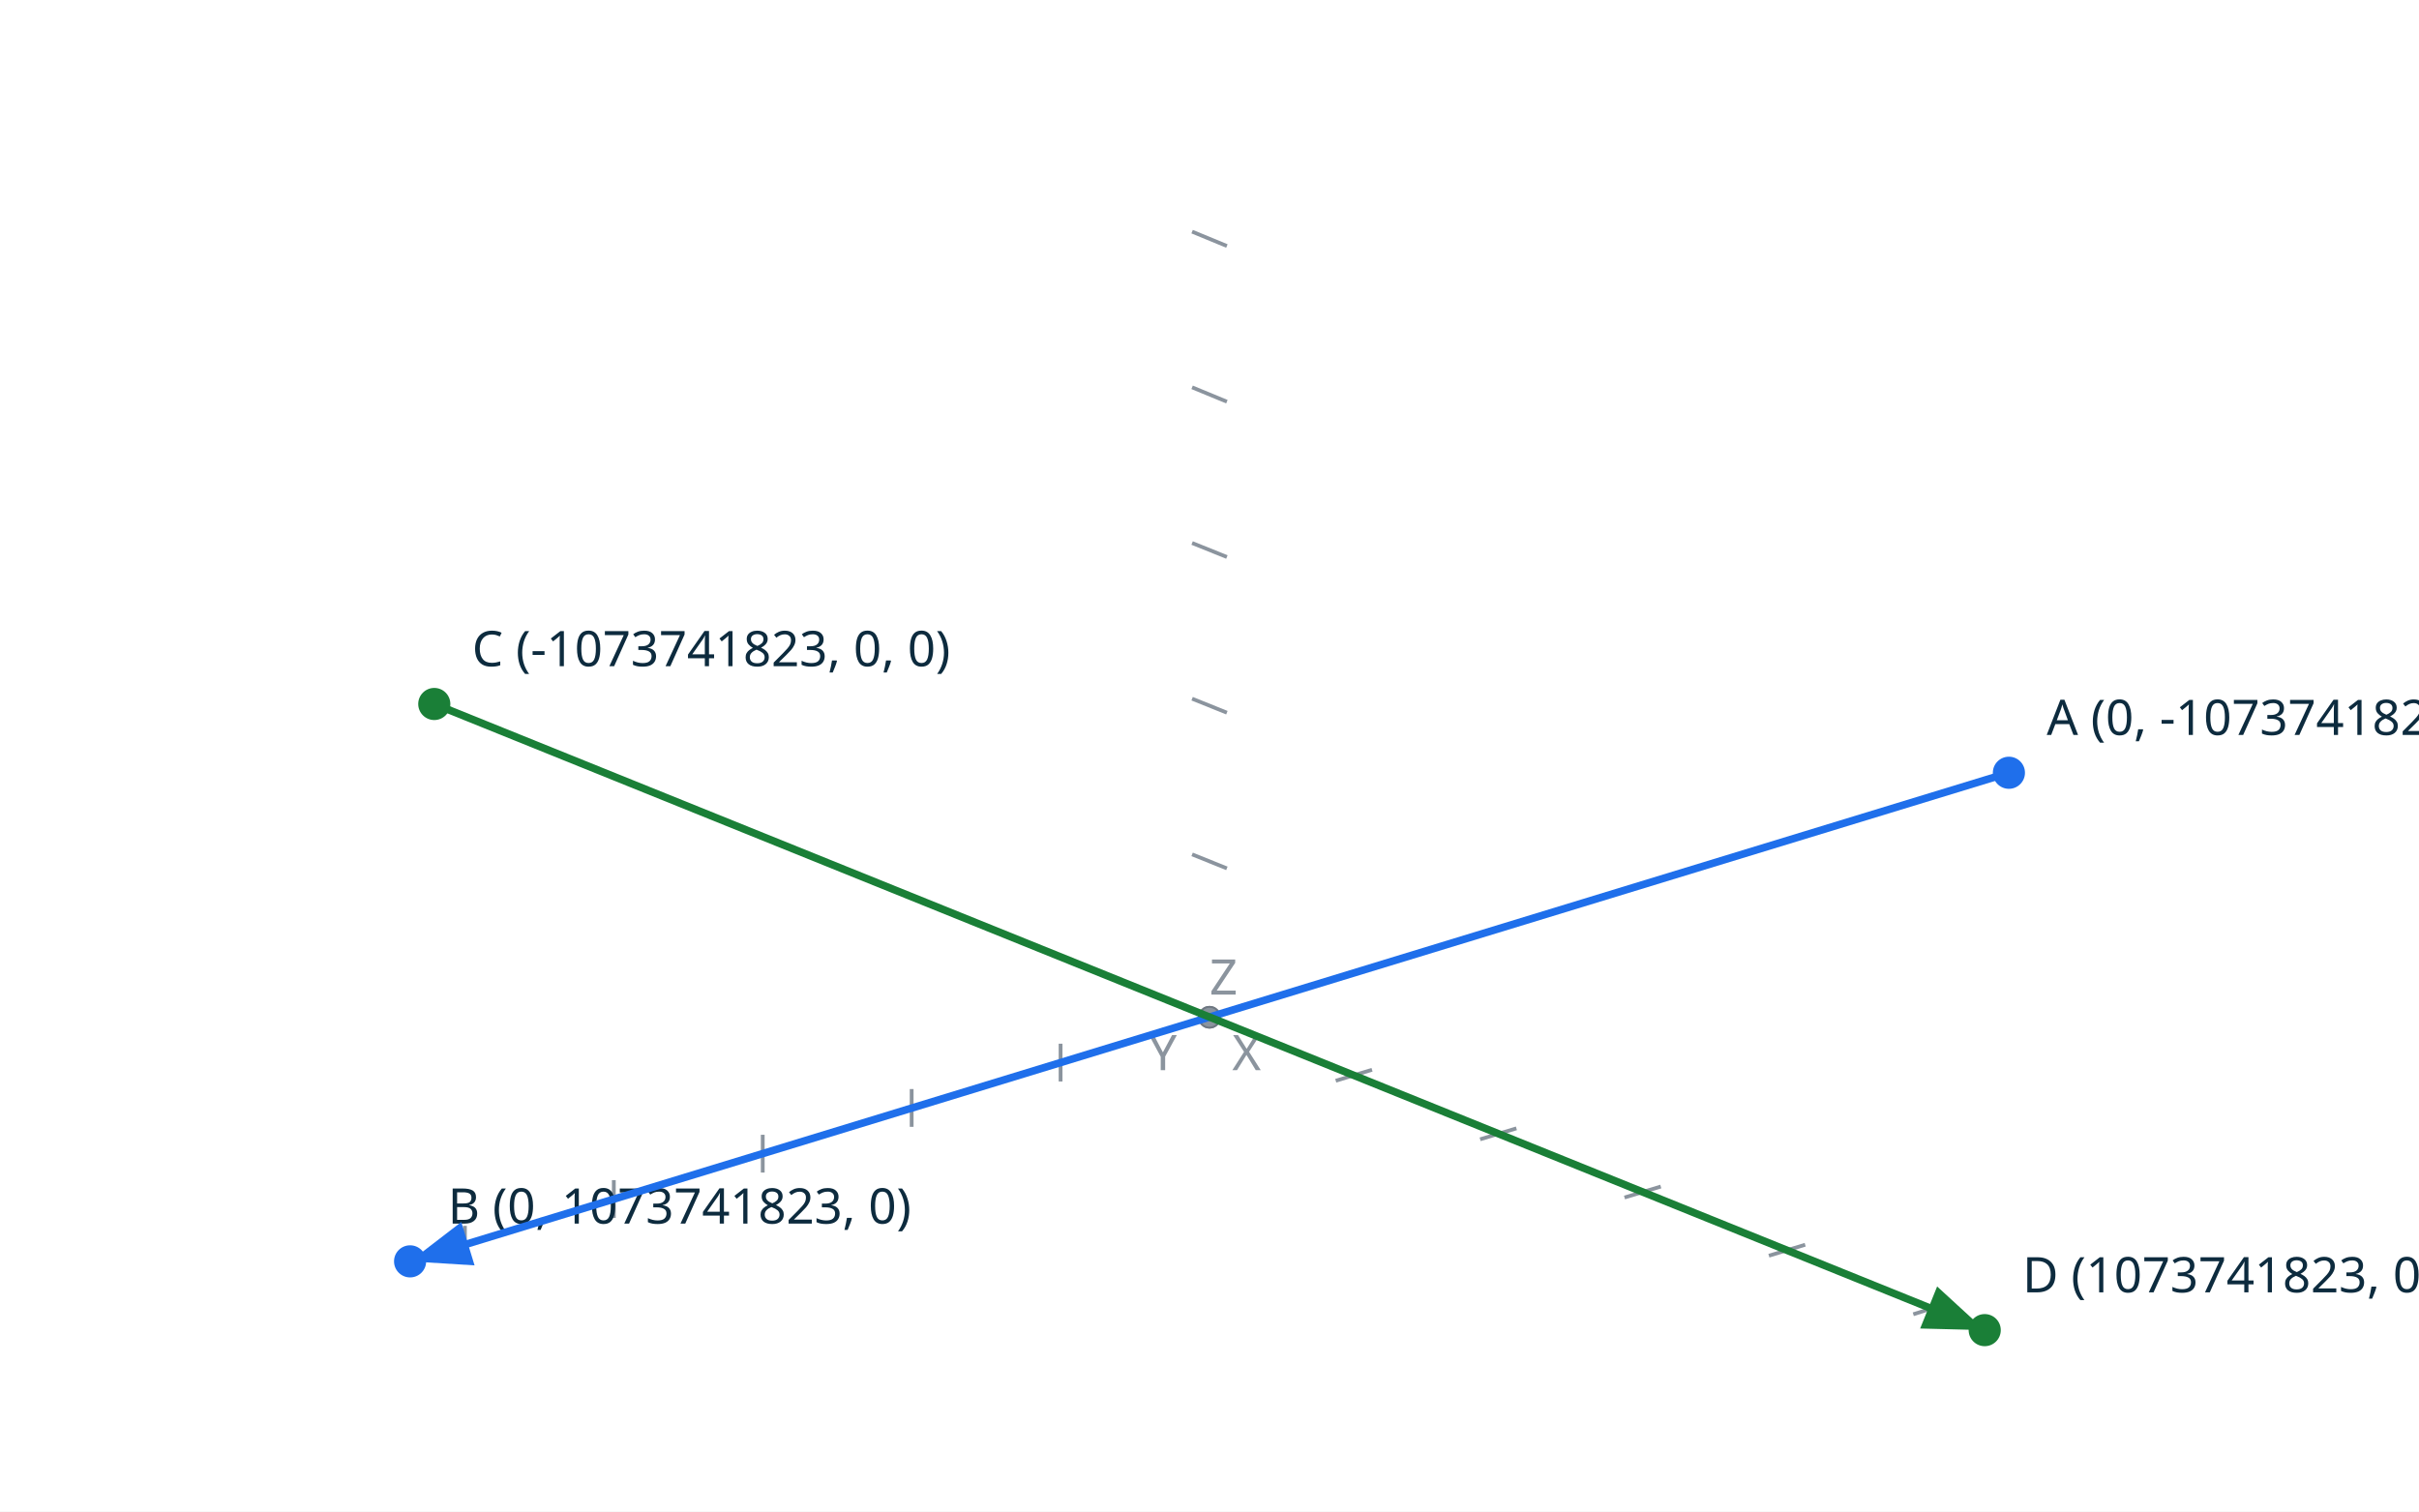
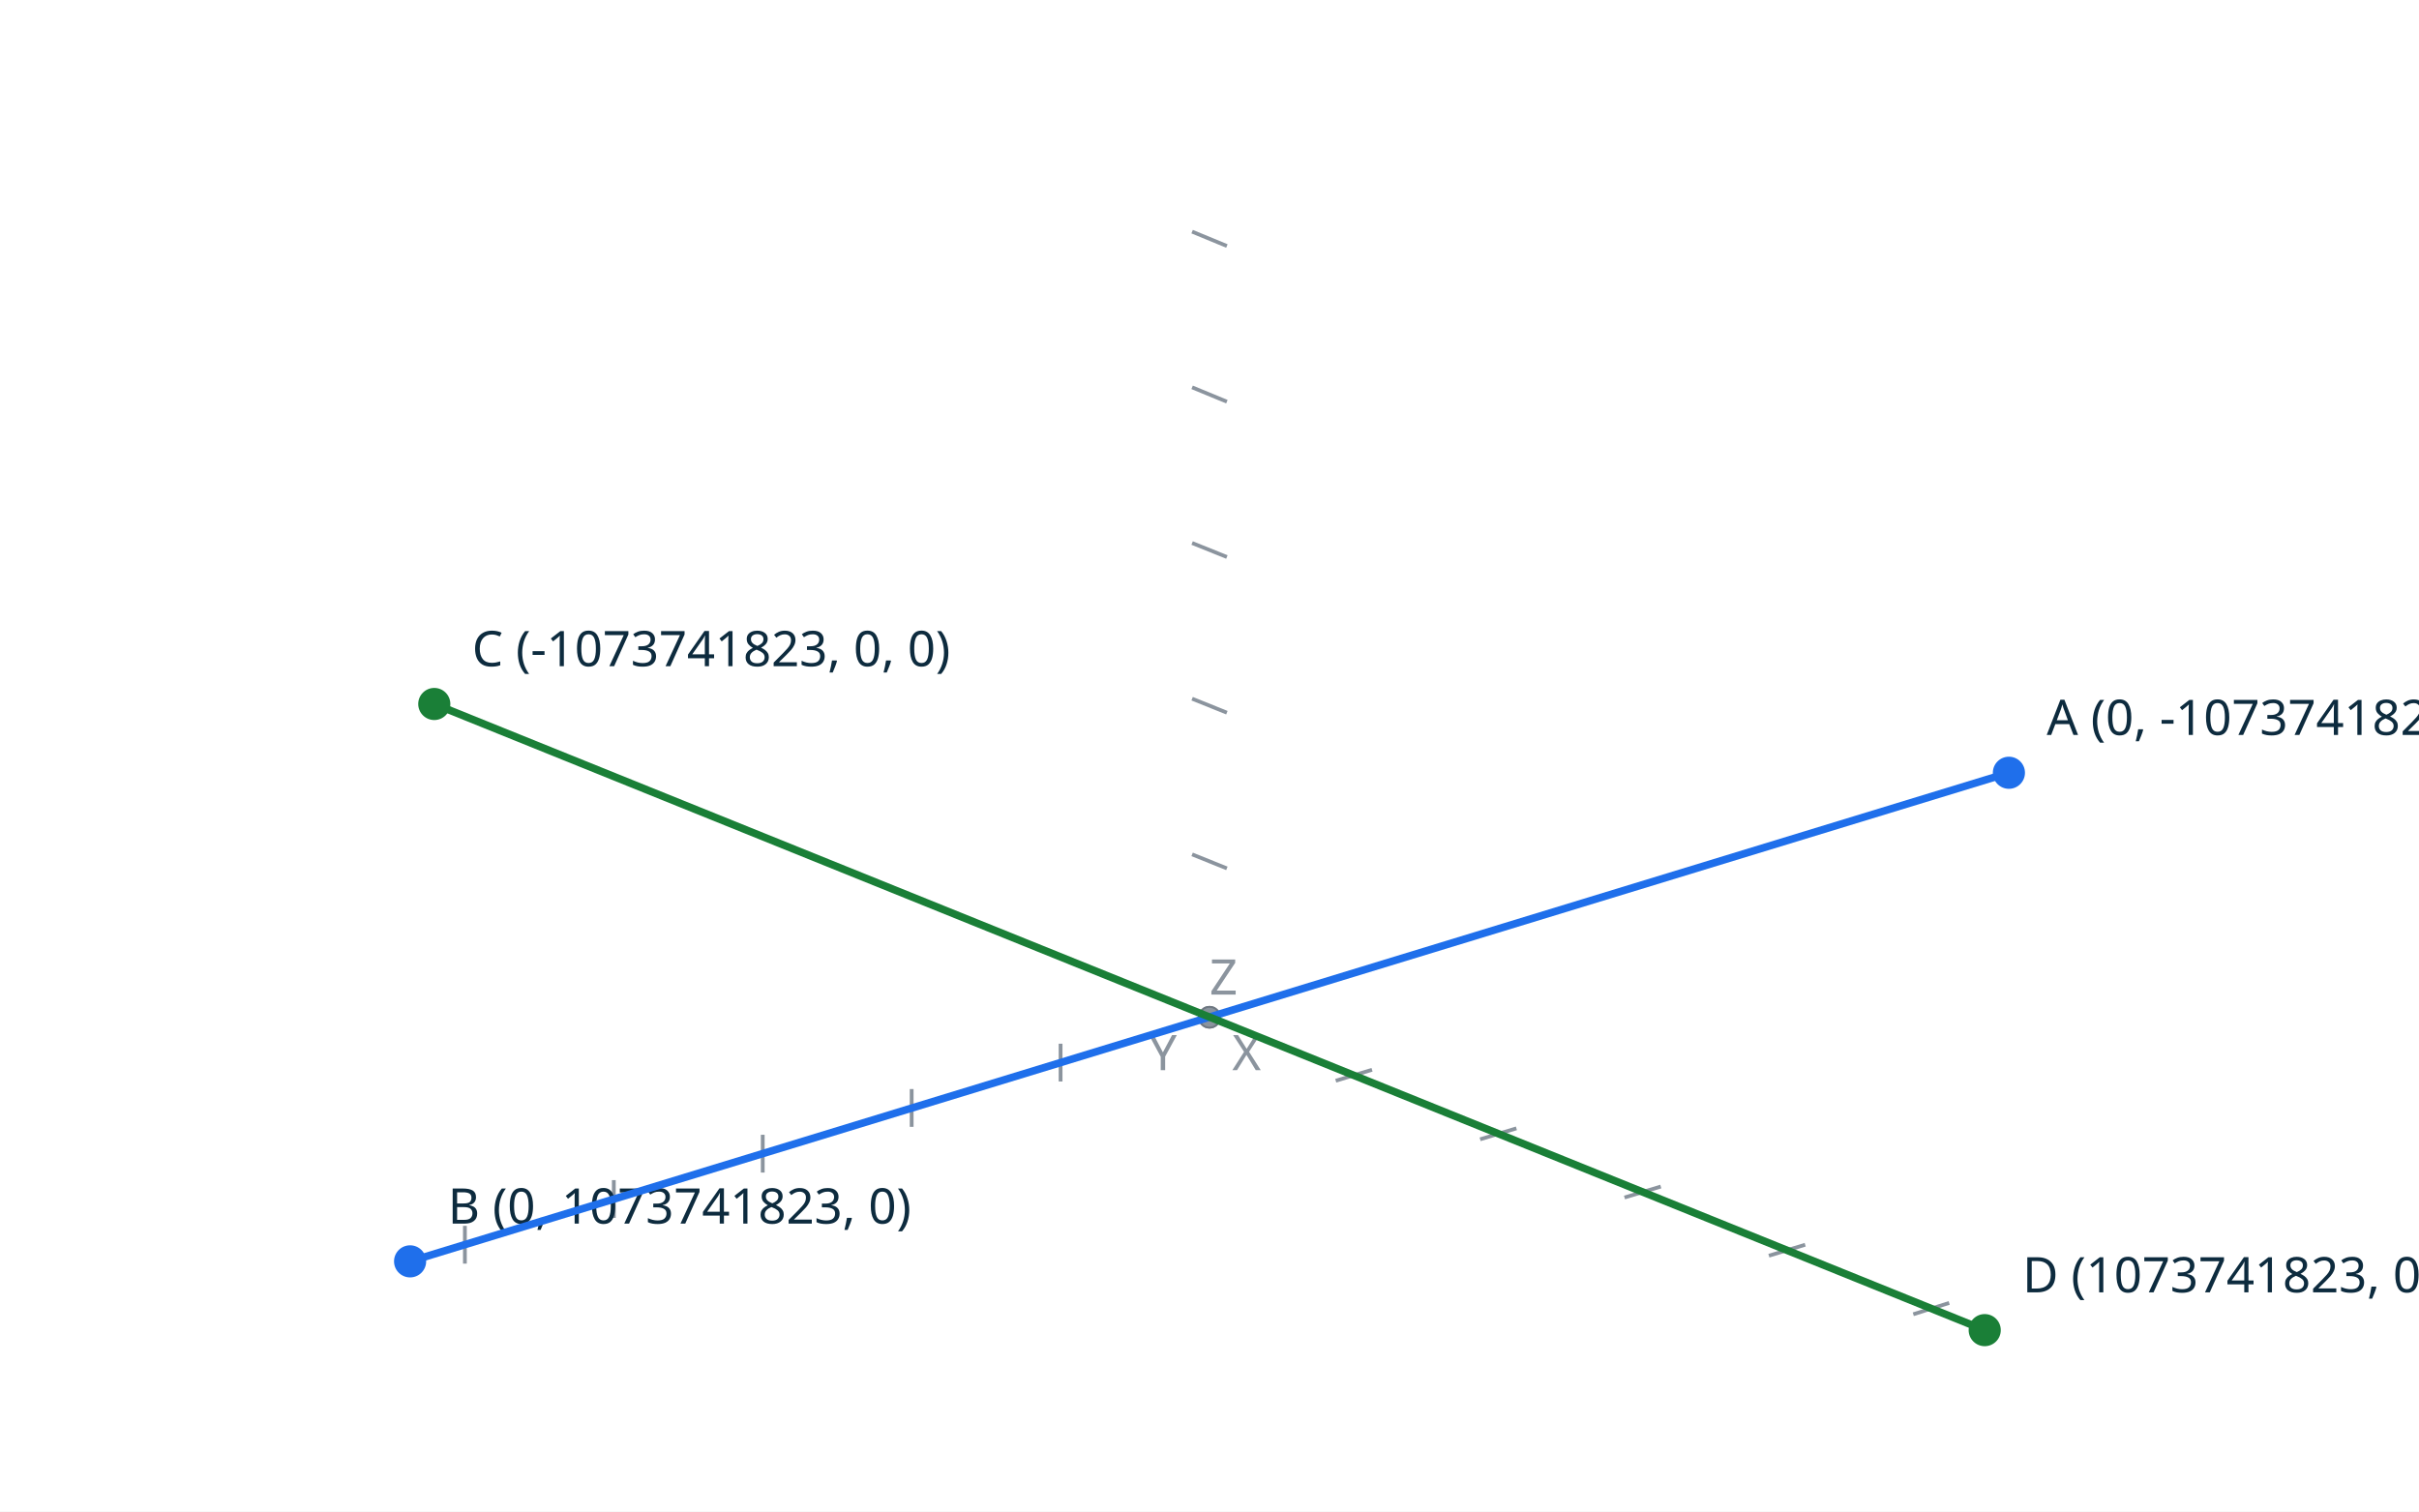
<svg xmlns="http://www.w3.org/2000/svg" viewBox="0 0 640 400" width="640" height="400">
  <rect width="640" height="400" fill="#ffffff" />
  <line x1="320.0" y1="269.2" x2="531.5" y2="204.5" stroke="#6e7781" stroke-width="1.0" stroke-dasharray="4 3" />
  <circle cx="320.0" cy="269.2" r="2.5" fill="#ffffff" stroke="#6e7781" stroke-width="1.0" />
  <circle cx="531.5" cy="204.5" r="2.5" fill="#ffffff" stroke="#6e7781" stroke-width="1.0" />
  <line x1="320.0" y1="269.2" x2="108.5" y2="333.8" stroke="#6e7781" stroke-width="1.0" stroke-dasharray="4 3" />
  <circle cx="320.0" cy="269.2" r="2.5" fill="#ffffff" stroke="#6e7781" stroke-width="1.0" />
  <circle cx="108.5" cy="333.8" r="2.5" fill="#ffffff" stroke="#6e7781" stroke-width="1.0" />
  <line x1="320.0" y1="269.2" x2="114.9" y2="186.3" stroke="#6e7781" stroke-width="1.0" stroke-dasharray="4 3" />
  <circle cx="114.9" cy="186.3" r="2.5" fill="#ffffff" stroke="#6e7781" stroke-width="1.0" />
  <circle cx="114.9" cy="186.3" r="2.5" fill="#ffffff" stroke="#6e7781" stroke-width="1.0" />
  <line x1="320.0" y1="269.2" x2="525.1" y2="352.0" stroke="#6e7781" stroke-width="1.0" stroke-dasharray="4 3" />
  <circle cx="525.1" cy="352.0" r="2.5" fill="#ffffff" stroke="#6e7781" stroke-width="1.0" />
  <circle cx="525.1" cy="352.0" r="2.5" fill="#ffffff" stroke="#6e7781" stroke-width="1.0" />
  <line x1="320.0" y1="269.2" x2="320.0" y2="269.2" stroke="#8b949e" stroke-width="1.0" stroke-dasharray="4 3" />
  <text x="326.0" y="283.2" fill="#8b949e" font-family="sans-serif" font-size="13">X</text>
  <line x1="320.0" y1="269.2" x2="320.0" y2="269.2" stroke="#8b949e" stroke-width="1.0" stroke-dasharray="4 3" />
  <text x="304.0" y="283.2" fill="#8b949e" font-family="sans-serif" font-size="13">Y</text>
  <line x1="320.0" y1="269.2" x2="320.0" y2="269.2" stroke="#8b949e" stroke-width="1.0" stroke-dasharray="4 3" />
  <text x="320.0" y="263.2" fill="#8b949e" font-family="sans-serif" font-size="13">Z</text>
  <circle cx="320.0" cy="269.2" r="2.5" fill="#8b949e" />
  <line x1="363.0" y1="283.1" x2="353.4" y2="286.0" stroke="#8b949e" stroke-width="1.0" />
  <line x1="401.2" y1="298.6" x2="391.6" y2="301.5" stroke="#8b949e" stroke-width="1.0" />
  <line x1="439.4" y1="314.0" x2="429.8" y2="316.9" stroke="#8b949e" stroke-width="1.0" />
  <line x1="477.6" y1="329.4" x2="468.0" y2="332.3" stroke="#8b949e" stroke-width="1.0" />
  <line x1="515.7" y1="344.8" x2="506.2" y2="347.8" stroke="#8b949e" stroke-width="1.0" />
  <line x1="280.6" y1="286.2" x2="280.6" y2="276.2" stroke="#8b949e" stroke-width="1.0" />
  <line x1="241.2" y1="298.2" x2="241.2" y2="288.2" stroke="#8b949e" stroke-width="1.0" />
  <line x1="201.8" y1="310.3" x2="201.8" y2="300.3" stroke="#8b949e" stroke-width="1.0" />
  <line x1="162.4" y1="322.3" x2="162.4" y2="312.3" stroke="#8b949e" stroke-width="1.0" />
  <line x1="123.0" y1="334.4" x2="123.0" y2="324.4" stroke="#8b949e" stroke-width="1.0" />
  <line x1="315.4" y1="226.1" x2="324.6" y2="229.8" stroke="#8b949e" stroke-width="1.0" />
  <line x1="315.4" y1="184.9" x2="324.6" y2="188.6" stroke="#8b949e" stroke-width="1.0" />
  <line x1="315.4" y1="143.7" x2="324.6" y2="147.4" stroke="#8b949e" stroke-width="1.0" />
  <line x1="315.4" y1="102.5" x2="324.6" y2="106.3" stroke="#8b949e" stroke-width="1.0" />
  <line x1="315.4" y1="61.3" x2="324.6" y2="65.1" stroke="#8b949e" stroke-width="1.0" />
  <circle cx="531.5" cy="204.5" r="5.0" fill="#1f6feb" stroke="#ffffff" stroke-width="1.5" />
  <text x="541.5" y="194.5" fill="#0d2b3e" font-family="sans-serif" font-size="13">A (0, -1073741823, 0)</text>
  <circle cx="108.5" cy="333.8" r="5.0" fill="#1f6feb" stroke="#ffffff" stroke-width="1.5" />
  <text x="118.5" y="323.8" fill="#0d2b3e" font-family="sans-serif" font-size="13">B (0, 1073741823, 0)</text>
  <circle cx="114.9" cy="186.3" r="5.0" fill="#1a7f37" stroke="#ffffff" stroke-width="1.5" />
  <text x="124.9" y="176.3" fill="#0d2b3e" font-family="sans-serif" font-size="13">C (-1073741823, 0, 0)</text>
  <circle cx="525.1" cy="352.0" r="5.0" fill="#1a7f37" stroke="#ffffff" stroke-width="1.5" />
  <text x="535.1" y="342.0" fill="#0d2b3e" font-family="sans-serif" font-size="13">D (1073741823, 0, 0)</text>
  <defs>
    <marker id="arrow" markerWidth="10" markerHeight="10" refX="8" refY="3" orient="auto">
      <path d="M0,0 L8,3 L0,6 z" fill="#1a7f37" />
    </marker>
    <marker id="arrow1" markerWidth="10" markerHeight="10" refX="8" refY="3" orient="auto">
      <path d="M0,0 L8,3 L0,6 z" fill="#1f6feb" />
    </marker>
    <marker id="arrow2" markerWidth="10" markerHeight="10" refX="8" refY="3" orient="auto">
      <path d="M0,0 L8,3 L0,6 z" fill="#1a7f37" />
    </marker>
  </defs>
-   <line x1="531.5" y1="204.5" x2="108.5" y2="333.8" stroke="#1f6feb" stroke-width="2.0" marker-end="url(#arrow1)" />
-   <line x1="114.9" y1="186.3" x2="525.1" y2="352.0" stroke="#1a7f37" stroke-width="2.0" marker-end="url(#arrow2)" />
+   <line x1="531.5" y1="204.5" x2="108.5" y2="333.8" stroke="#1f6feb" stroke-width="2.0" />
+   <line x1="114.9" y1="186.3" x2="525.1" y2="352.0" stroke="#1a7f37" stroke-width="2.0" />
</svg>
